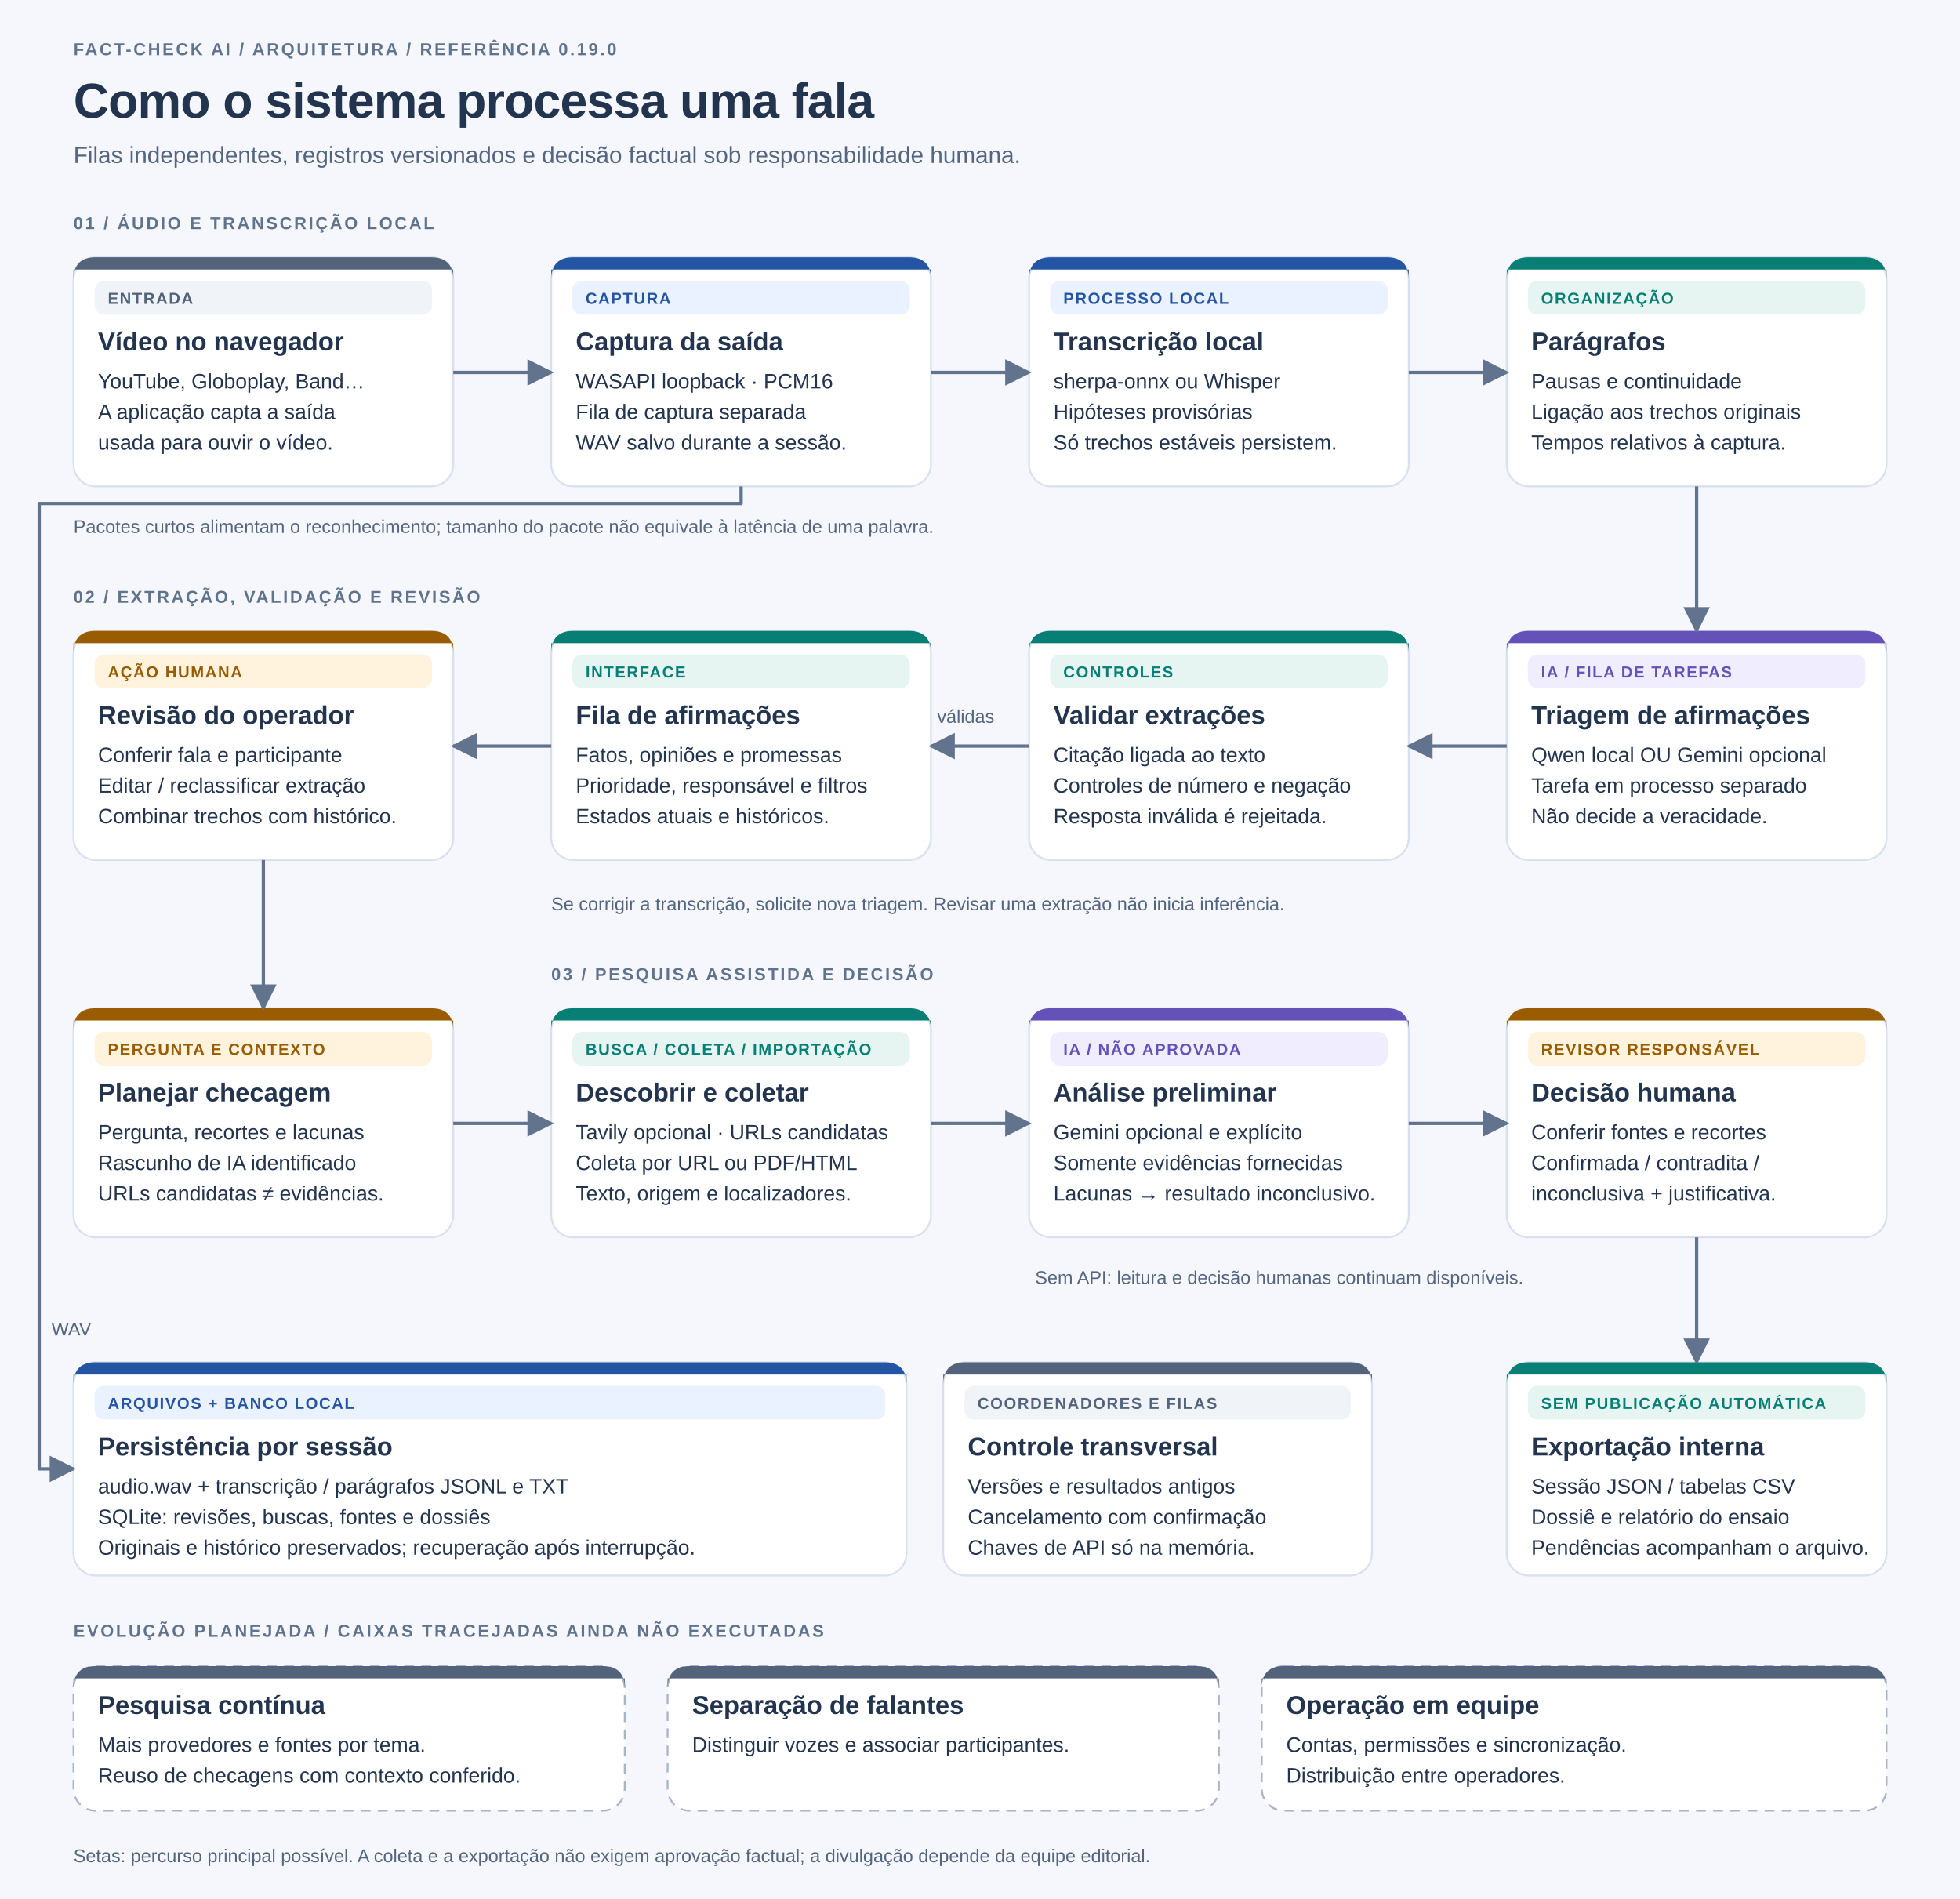
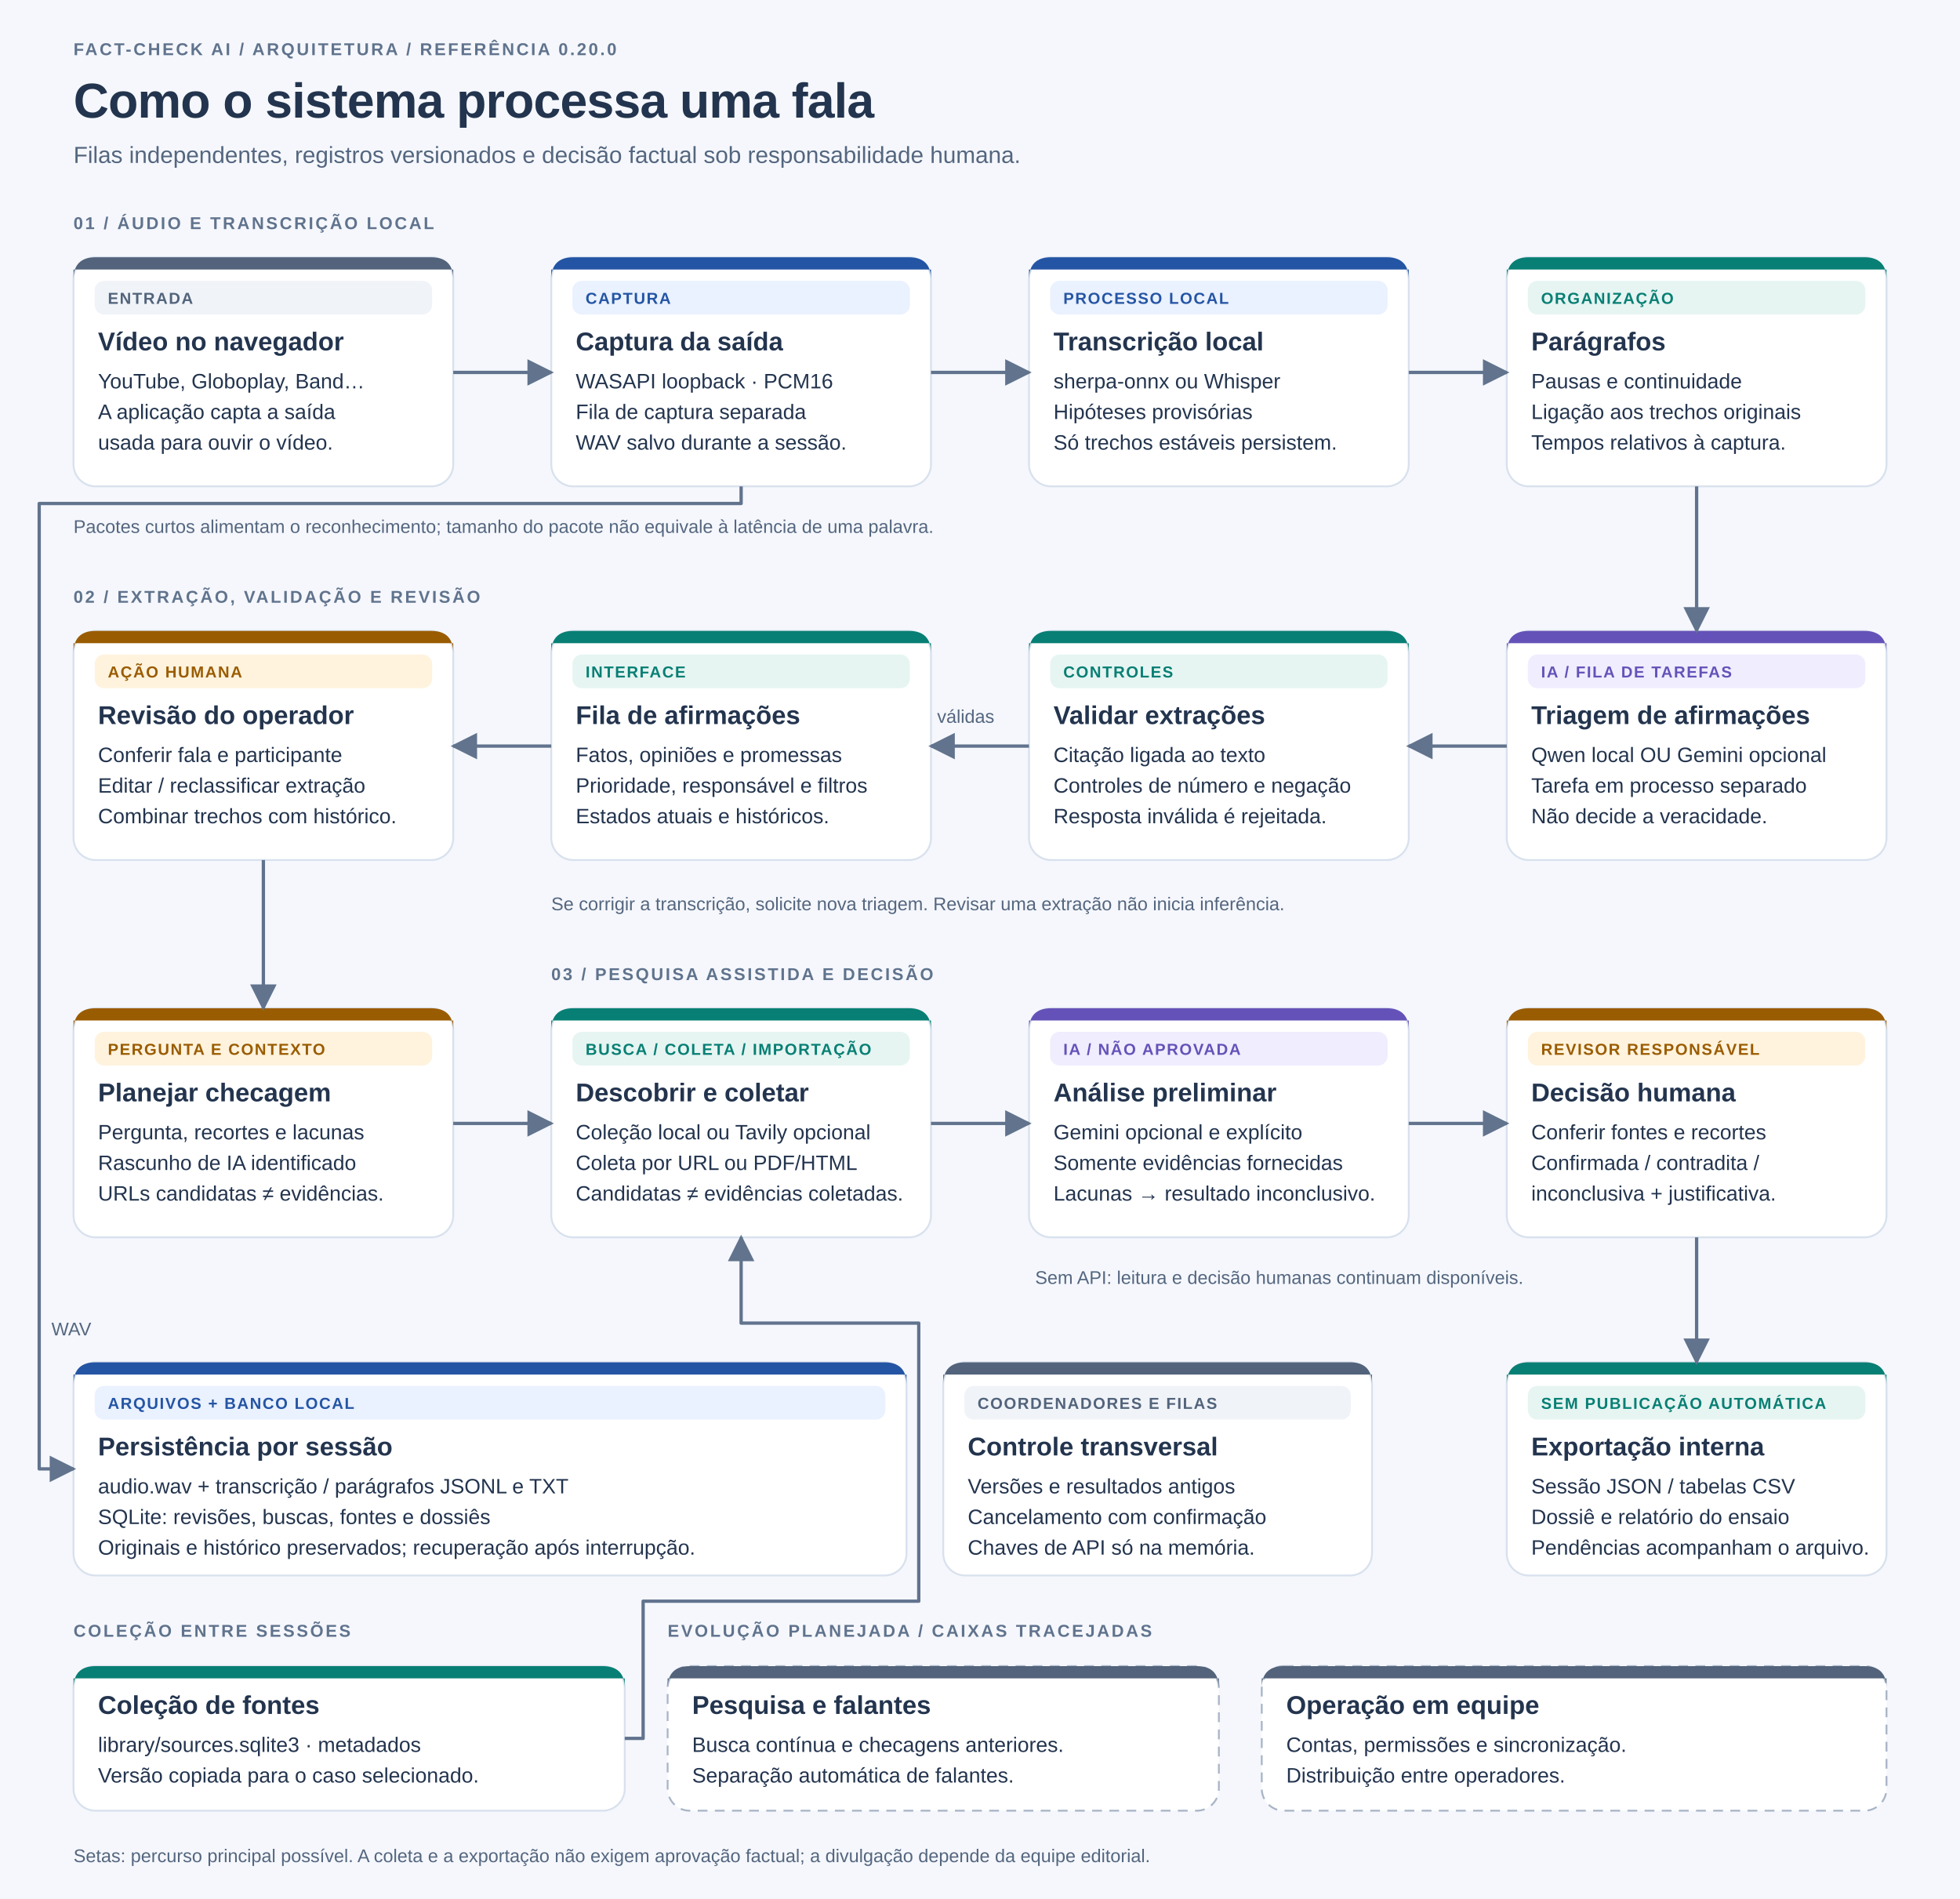
<svg xmlns="http://www.w3.org/2000/svg" width="1600" height="1550" viewBox="0 0 1600 1550" role="img" aria-labelledby="title description">
  <defs>
    <marker id="arrow" viewBox="0 0 10 10" refX="9" refY="5" markerWidth="8" markerHeight="8" orient="auto-start-reverse">
      <path d="M 0 0 L 10 5 L 0 10 Z" fill="#61738D" />
    </marker>
    <marker id="return" viewBox="0 0 10 10" refX="9" refY="5" markerWidth="7" markerHeight="7" orient="auto-start-reverse">
      <path d="M 0 0 L 10 5 L 0 10 Z" fill="#B57A22" />
    </marker>
    <style>
    text { font-family: 'Segoe UI', Arial, sans-serif; fill: #23344E; }
    .title { font-size: 40px; font-weight: 700; letter-spacing: -.5px; }
    .subtitle { font-size: 19px; fill: #54667F; }
    .section { font-size: 14px; font-weight: 700; letter-spacing: 1.7px; fill: #60738D; }
    .heading { font-size: 21px; font-weight: 700; }
    .body { font-size: 17px; }
    .small { font-size: 15px; fill: #54667F; }
    .tag { font-size: 13px; font-weight: 700; letter-spacing: 1px; }
    .stage { font-size: 27px; font-weight: 700; }
    .number { font-size: 20px; font-weight: 700; fill: white; }
    .flow { fill: none; stroke: #61738D; stroke-width: 2.7; stroke-linejoin: round; marker-end: url(#arrow); }
    .return { fill: none; stroke: #B57A22; stroke-width: 2.2; stroke-linejoin: round; marker-end: url(#return); }
  </style>
  </defs>
  <rect width="1600" height="1550" fill="#F5F7FC" />
-   <text x="60" y="45" class="section">FACT-CHECK AI / ARQUITETURA / REFERÊNCIA 0.19.0</text>
+   <text x="60" y="45" class="section">FACT-CHECK AI / ARQUITETURA / REFERÊNCIA 0.20.0</text>
  <text x="60" y="96" class="title">Como o sistema processa uma fala</text>
  <text x="60" y="133" class="subtitle">Filas independentes, registros versionados e decisão factual sob responsabilidade humana.</text>
  <text x="60" y="187" class="section">01 / ÁUDIO E TRANSCRIÇÃO LOCAL</text>
  <g data-card-bounds="60,210,310,187">
    <rect x="60" y="210" width="310" height="187" rx="18" fill="white" stroke="#D8E1ED" stroke-width="1.5" />
    <path d="M 78 210 H 352 Q 370 210 370 228 V 220 H 60 V 228 Q 60 210 78 210 Z" fill="#52637B" />
    <rect x="78" y="230" width="274" height="26" rx="7" fill="#F0F3F8" stroke="#F0F3F8" stroke-width="1.5" />
    <text x="88" y="248" class="tag" style="fill:#52637B">ENTRADA</text>
    <text x="80" y="286" class="heading">Vídeo no navegador</text>
    <text x="80" y="317" class="body">YouTube, Globoplay, Band…</text>
    <text x="80" y="342" class="body">A aplicação capta a saída</text>
    <text x="80" y="367" class="body">usada para ouvir o vídeo.</text>
  </g>
  <g data-card-bounds="450,210,310,187">
    <rect x="450" y="210" width="310" height="187" rx="18" fill="white" stroke="#D8E1ED" stroke-width="1.5" />
    <path d="M 468 210 H 742 Q 760 210 760 228 V 220 H 450 V 228 Q 450 210 468 210 Z" fill="#2455A4" />
    <rect x="468" y="230" width="274" height="26" rx="7" fill="#EAF1FF" stroke="#EAF1FF" stroke-width="1.5" />
    <text x="478" y="248" class="tag" style="fill:#2455A4">CAPTURA</text>
    <text x="470" y="286" class="heading">Captura da saída</text>
    <text x="470" y="317" class="body">WASAPI loopback · PCM16</text>
    <text x="470" y="342" class="body">Fila de captura separada</text>
    <text x="470" y="367" class="body">WAV salvo durante a sessão.</text>
  </g>
  <g data-card-bounds="840,210,310,187">
    <rect x="840" y="210" width="310" height="187" rx="18" fill="white" stroke="#D8E1ED" stroke-width="1.5" />
    <path d="M 858 210 H 1132 Q 1150 210 1150 228 V 220 H 840 V 228 Q 840 210 858 210 Z" fill="#2455A4" />
    <rect x="858" y="230" width="274" height="26" rx="7" fill="#EAF1FF" stroke="#EAF1FF" stroke-width="1.5" />
    <text x="868" y="248" class="tag" style="fill:#2455A4">PROCESSO LOCAL</text>
    <text x="860" y="286" class="heading">Transcrição local</text>
    <text x="860" y="317" class="body">sherpa-onnx ou Whisper</text>
    <text x="860" y="342" class="body">Hipóteses provisórias</text>
    <text x="860" y="367" class="body">Só trechos estáveis persistem.</text>
  </g>
  <g data-card-bounds="1230,210,310,187">
    <rect x="1230" y="210" width="310" height="187" rx="18" fill="white" stroke="#D8E1ED" stroke-width="1.5" />
    <path d="M 1248 210 H 1522 Q 1540 210 1540 228 V 220 H 1230 V 228 Q 1230 210 1248 210 Z" fill="#087F74" />
    <rect x="1248" y="230" width="274" height="26" rx="7" fill="#E6F5F2" stroke="#E6F5F2" stroke-width="1.5" />
    <text x="1258" y="248" class="tag" style="fill:#087F74">ORGANIZAÇÃO</text>
    <text x="1250" y="286" class="heading">Parágrafos</text>
    <text x="1250" y="317" class="body">Pausas e continuidade</text>
    <text x="1250" y="342" class="body">Ligação aos trechos originais</text>
    <text x="1250" y="367" class="body">Tempos relativos à captura.</text>
  </g>
  <path d="M 370 304 H 450" class="flow" />
  <path d="M 760 304 H 840" class="flow" />
  <path d="M 1150 304 H 1230" class="flow" />
  <text x="60" y="435" class="small">Pacotes curtos alimentam o reconhecimento; tamanho do pacote não equivale à latência de uma palavra.</text>
  <text x="60" y="492" class="section">02 / EXTRAÇÃO, VALIDAÇÃO E REVISÃO</text>
  <g data-card-bounds="60,515,310,187">
    <rect x="60" y="515" width="310" height="187" rx="18" fill="white" stroke="#D8E1ED" stroke-width="1.5" />
    <path d="M 78 515 H 352 Q 370 515 370 533 V 525 H 60 V 533 Q 60 515 78 515 Z" fill="#9A5C00" />
    <rect x="78" y="535" width="274" height="26" rx="7" fill="#FFF3DE" stroke="#FFF3DE" stroke-width="1.5" />
    <text x="88" y="553" class="tag" style="fill:#9A5C00">AÇÃO HUMANA</text>
    <text x="80" y="591" class="heading">Revisão do operador</text>
    <text x="80" y="622" class="body">Conferir fala e participante</text>
    <text x="80" y="647" class="body">Editar / reclassificar extração</text>
    <text x="80" y="672" class="body">Combinar trechos com histórico.</text>
  </g>
  <g data-card-bounds="450,515,310,187">
    <rect x="450" y="515" width="310" height="187" rx="18" fill="white" stroke="#D8E1ED" stroke-width="1.5" />
    <path d="M 468 515 H 742 Q 760 515 760 533 V 525 H 450 V 533 Q 450 515 468 515 Z" fill="#087F74" />
    <rect x="468" y="535" width="274" height="26" rx="7" fill="#E6F5F2" stroke="#E6F5F2" stroke-width="1.5" />
    <text x="478" y="553" class="tag" style="fill:#087F74">INTERFACE</text>
    <text x="470" y="591" class="heading">Fila de afirmações</text>
    <text x="470" y="622" class="body">Fatos, opiniões e promessas</text>
    <text x="470" y="647" class="body">Prioridade, responsável e filtros</text>
    <text x="470" y="672" class="body">Estados atuais e históricos.</text>
  </g>
  <g data-card-bounds="840,515,310,187">
    <rect x="840" y="515" width="310" height="187" rx="18" fill="white" stroke="#D8E1ED" stroke-width="1.5" />
    <path d="M 858 515 H 1132 Q 1150 515 1150 533 V 525 H 840 V 533 Q 840 515 858 515 Z" fill="#087F74" />
    <rect x="858" y="535" width="274" height="26" rx="7" fill="#E6F5F2" stroke="#E6F5F2" stroke-width="1.5" />
    <text x="868" y="553" class="tag" style="fill:#087F74">CONTROLES</text>
    <text x="860" y="591" class="heading">Validar extrações</text>
    <text x="860" y="622" class="body">Citação ligada ao texto</text>
    <text x="860" y="647" class="body">Controles de número e negação</text>
    <text x="860" y="672" class="body">Resposta inválida é rejeitada.</text>
  </g>
  <g data-card-bounds="1230,515,310,187">
    <rect x="1230" y="515" width="310" height="187" rx="18" fill="white" stroke="#D8E1ED" stroke-width="1.5" />
    <path d="M 1248 515 H 1522 Q 1540 515 1540 533 V 525 H 1230 V 533 Q 1230 515 1248 515 Z" fill="#6552B8" />
    <rect x="1248" y="535" width="274" height="26" rx="7" fill="#F0EDFF" stroke="#F0EDFF" stroke-width="1.5" />
    <text x="1258" y="553" class="tag" style="fill:#6552B8">IA / FILA DE TAREFAS</text>
    <text x="1250" y="591" class="heading">Triagem de afirmações</text>
    <text x="1250" y="622" class="body">Qwen local OU Gemini opcional</text>
    <text x="1250" y="647" class="body">Tarefa em processo separado</text>
    <text x="1250" y="672" class="body">Não decide a veracidade.</text>
  </g>
  <path d="M 1385 397 V 515" class="flow" />
  <path d="M 1230 609 H 1150" class="flow" />
  <path d="M 840 609 H 760" class="flow" />
  <path d="M 450 609 H 370" class="flow" />
  <text x="765" y="590" class="small">válidas</text>
  <text x="450" y="743" class="small">Se corrigir a transcrição, solicite nova triagem. Revisar uma extração não inicia inferência.</text>
  <text x="450" y="800" class="section">03 / PESQUISA ASSISTIDA E DECISÃO</text>
  <g data-card-bounds="60,823,310,187">
    <rect x="60" y="823" width="310" height="187" rx="18" fill="white" stroke="#D8E1ED" stroke-width="1.5" />
    <path d="M 78 823 H 352 Q 370 823 370 841 V 833 H 60 V 841 Q 60 823 78 823 Z" fill="#9A5C00" />
    <rect x="78" y="843" width="274" height="26" rx="7" fill="#FFF3DE" stroke="#FFF3DE" stroke-width="1.5" />
    <text x="88" y="861" class="tag" style="fill:#9A5C00">PERGUNTA E CONTEXTO</text>
    <text x="80" y="899" class="heading">Planejar checagem</text>
    <text x="80" y="930" class="body">Pergunta, recortes e lacunas</text>
    <text x="80" y="955" class="body">Rascunho de IA identificado</text>
    <text x="80" y="980" class="body">URLs candidatas ≠ evidências.</text>
  </g>
  <g data-card-bounds="450,823,310,187">
    <rect x="450" y="823" width="310" height="187" rx="18" fill="white" stroke="#D8E1ED" stroke-width="1.5" />
    <path d="M 468 823 H 742 Q 760 823 760 841 V 833 H 450 V 841 Q 450 823 468 823 Z" fill="#087F74" />
    <rect x="468" y="843" width="274" height="26" rx="7" fill="#E6F5F2" stroke="#E6F5F2" stroke-width="1.5" />
    <text x="478" y="861" class="tag" style="fill:#087F74">BUSCA / COLETA / IMPORTAÇÃO</text>
    <text x="470" y="899" class="heading">Descobrir e coletar</text>
-     <text x="470" y="930" class="body">Tavily opcional · URLs candidatas</text>
+     <text x="470" y="930" class="body">Coleção local ou Tavily opcional</text>
    <text x="470" y="955" class="body">Coleta por URL ou PDF/HTML</text>
-     <text x="470" y="980" class="body">Texto, origem e localizadores.</text>
+     <text x="470" y="980" class="body">Candidatas ≠ evidências coletadas.</text>
  </g>
  <g data-card-bounds="840,823,310,187">
    <rect x="840" y="823" width="310" height="187" rx="18" fill="white" stroke="#D8E1ED" stroke-width="1.5" />
    <path d="M 858 823 H 1132 Q 1150 823 1150 841 V 833 H 840 V 841 Q 840 823 858 823 Z" fill="#6552B8" />
    <rect x="858" y="843" width="274" height="26" rx="7" fill="#F0EDFF" stroke="#F0EDFF" stroke-width="1.5" />
    <text x="868" y="861" class="tag" style="fill:#6552B8">IA / NÃO APROVADA</text>
    <text x="860" y="899" class="heading">Análise preliminar</text>
    <text x="860" y="930" class="body">Gemini opcional e explícito</text>
    <text x="860" y="955" class="body">Somente evidências fornecidas</text>
    <text x="860" y="980" class="body">Lacunas → resultado inconclusivo.</text>
  </g>
  <g data-card-bounds="1230,823,310,187">
    <rect x="1230" y="823" width="310" height="187" rx="18" fill="white" stroke="#D8E1ED" stroke-width="1.5" />
    <path d="M 1248 823 H 1522 Q 1540 823 1540 841 V 833 H 1230 V 841 Q 1230 823 1248 823 Z" fill="#9A5C00" />
    <rect x="1248" y="843" width="274" height="26" rx="7" fill="#FFF3DE" stroke="#FFF3DE" stroke-width="1.5" />
    <text x="1258" y="861" class="tag" style="fill:#9A5C00">REVISOR RESPONSÁVEL</text>
    <text x="1250" y="899" class="heading">Decisão humana</text>
    <text x="1250" y="930" class="body">Conferir fontes e recortes</text>
    <text x="1250" y="955" class="body">Confirmada / contradita /</text>
    <text x="1250" y="980" class="body">inconclusiva + justificativa.</text>
  </g>
  <path d="M 215 702 V 823" class="flow" />
  <path d="M 370 917 H 450" class="flow" />
  <path d="M 760 917 H 840" class="flow" />
  <path d="M 1150 917 H 1230" class="flow" />
  <text x="845" y="1048" class="small">Sem API: leitura e decisão humanas continuam disponíveis.</text>
  <g data-card-bounds="60,1112,680,174">
    <rect x="60" y="1112" width="680" height="174" rx="18" fill="white" stroke="#D8E1ED" stroke-width="1.5" />
    <path d="M 78 1112 H 722 Q 740 1112 740 1130 V 1122 H 60 V 1130 Q 60 1112 78 1112 Z" fill="#2455A4" />
    <rect x="78" y="1132" width="644" height="26" rx="7" fill="#EAF1FF" stroke="#EAF1FF" stroke-width="1.5" />
    <text x="88" y="1150" class="tag" style="fill:#2455A4">ARQUIVOS + BANCO LOCAL</text>
    <text x="80" y="1188" class="heading">Persistência por sessão</text>
    <text x="80" y="1219" class="body">audio.wav + transcrição / parágrafos JSONL e TXT</text>
    <text x="80" y="1244" class="body">SQLite: revisões, buscas, fontes e dossiês</text>
    <text x="80" y="1269" class="body">Originais e histórico preservados; recuperação após interrupção.</text>
  </g>
  <g data-card-bounds="770,1112,350,174">
    <rect x="770" y="1112" width="350" height="174" rx="18" fill="white" stroke="#D8E1ED" stroke-width="1.5" />
    <path d="M 788 1112 H 1102 Q 1120 1112 1120 1130 V 1122 H 770 V 1130 Q 770 1112 788 1112 Z" fill="#52637B" />
    <rect x="788" y="1132" width="314" height="26" rx="7" fill="#F0F3F8" stroke="#F0F3F8" stroke-width="1.5" />
    <text x="798" y="1150" class="tag" style="fill:#52637B">COORDENADORES E FILAS</text>
    <text x="790" y="1188" class="heading">Controle transversal</text>
    <text x="790" y="1219" class="body">Versões e resultados antigos</text>
    <text x="790" y="1244" class="body">Cancelamento com confirmação</text>
    <text x="790" y="1269" class="body">Chaves de API só na memória.</text>
  </g>
  <g data-card-bounds="1230,1112,310,174">
    <rect x="1230" y="1112" width="310" height="174" rx="18" fill="white" stroke="#D8E1ED" stroke-width="1.5" />
    <path d="M 1248 1112 H 1522 Q 1540 1112 1540 1130 V 1122 H 1230 V 1130 Q 1230 1112 1248 1112 Z" fill="#087F74" />
    <rect x="1248" y="1132" width="274" height="26" rx="7" fill="#E6F5F2" stroke="#E6F5F2" stroke-width="1.5" />
    <text x="1258" y="1150" class="tag" style="fill:#087F74">SEM PUBLICAÇÃO AUTOMÁTICA</text>
    <text x="1250" y="1188" class="heading">Exportação interna</text>
    <text x="1250" y="1219" class="body">Sessão JSON / tabelas CSV</text>
    <text x="1250" y="1244" class="body">Dossiê e relatório do ensaio</text>
    <text x="1250" y="1269" class="body">Pendências acompanham o arquivo.</text>
  </g>
  <path d="M 1385 1010 V 1112" class="flow" />
  <path d="M 605 397 V 411 H 32 V 1199 H 60" class="flow" />
  <text x="42" y="1090" class="small">WAV</text>
-   <text x="60" y="1336" class="section">EVOLUÇÃO PLANEJADA / CAIXAS TRACEJADAS AINDA NÃO EXECUTADAS</text>
+   <text x="60" y="1336" class="section">COLEÇÃO ENTRE SESSÕES</text>
+   <text x="545" y="1336" class="section">EVOLUÇÃO PLANEJADA / CAIXAS TRACEJADAS</text>
  <g data-card-bounds="60,1360,450,118">
-     <rect x="60" y="1360" width="450" height="118" rx="18" fill="white" stroke="#A9B5C6" stroke-width="1.5" stroke-dasharray="8 6" />
-     <path d="M 78 1360 H 492 Q 510 1360 510 1378 V 1370 H 60 V 1378 Q 60 1360 78 1360 Z" fill="#52637B" />
-     <text x="80" y="1399" class="heading">Pesquisa contínua</text>
-     <text x="80" y="1430" class="body">Mais provedores e fontes por tema.</text>
-     <text x="80" y="1455" class="body">Reuso de checagens com contexto conferido.</text>
-   </g>
+     <rect x="60" y="1360" width="450" height="118" rx="18" fill="white" stroke="#D8E1ED" stroke-width="1.5" />
+     <path d="M 78 1360 H 492 Q 510 1360 510 1378 V 1370 H 60 V 1378 Q 60 1360 78 1360 Z" fill="#087F74" />
+     <text x="80" y="1399" class="heading">Coleção de fontes</text>
+     <text x="80" y="1430" class="body">library/sources.sqlite3 · metadados</text>
+     <text x="80" y="1455" class="body">Versão copiada para o caso selecionado.</text>
+   </g>
+   <path d="M 510 1419 H 525 V 1307 H 750 V 1080 H 605 V 1010" class="flow" />
  <g data-card-bounds="545,1360,450,118">
    <rect x="545" y="1360" width="450" height="118" rx="18" fill="white" stroke="#A9B5C6" stroke-width="1.5" stroke-dasharray="8 6" />
    <path d="M 563 1360 H 977 Q 995 1360 995 1378 V 1370 H 545 V 1378 Q 545 1360 563 1360 Z" fill="#52637B" />
-     <text x="565" y="1399" class="heading">Separação de falantes</text>
-     <text x="565" y="1430" class="body">Distinguir vozes e associar participantes.</text>
+     <text x="565" y="1399" class="heading">Pesquisa e falantes</text>
+     <text x="565" y="1430" class="body">Busca contínua e checagens anteriores.</text>
+     <text x="565" y="1455" class="body">Separação automática de falantes.</text>
  </g>
  <g data-card-bounds="1030,1360,510,118">
    <rect x="1030" y="1360" width="510" height="118" rx="18" fill="white" stroke="#A9B5C6" stroke-width="1.5" stroke-dasharray="8 6" />
    <path d="M 1048 1360 H 1522 Q 1540 1360 1540 1378 V 1370 H 1030 V 1378 Q 1030 1360 1048 1360 Z" fill="#52637B" />
    <text x="1050" y="1399" class="heading">Operação em equipe</text>
    <text x="1050" y="1430" class="body">Contas, permissões e sincronização.</text>
    <text x="1050" y="1455" class="body">Distribuição entre operadores.</text>
  </g>
  <text x="60" y="1520" class="small">Setas: percurso principal possível. A coleta e a exportação não exigem aprovação factual; a divulgação depende da equipe editorial.</text>
</svg>
